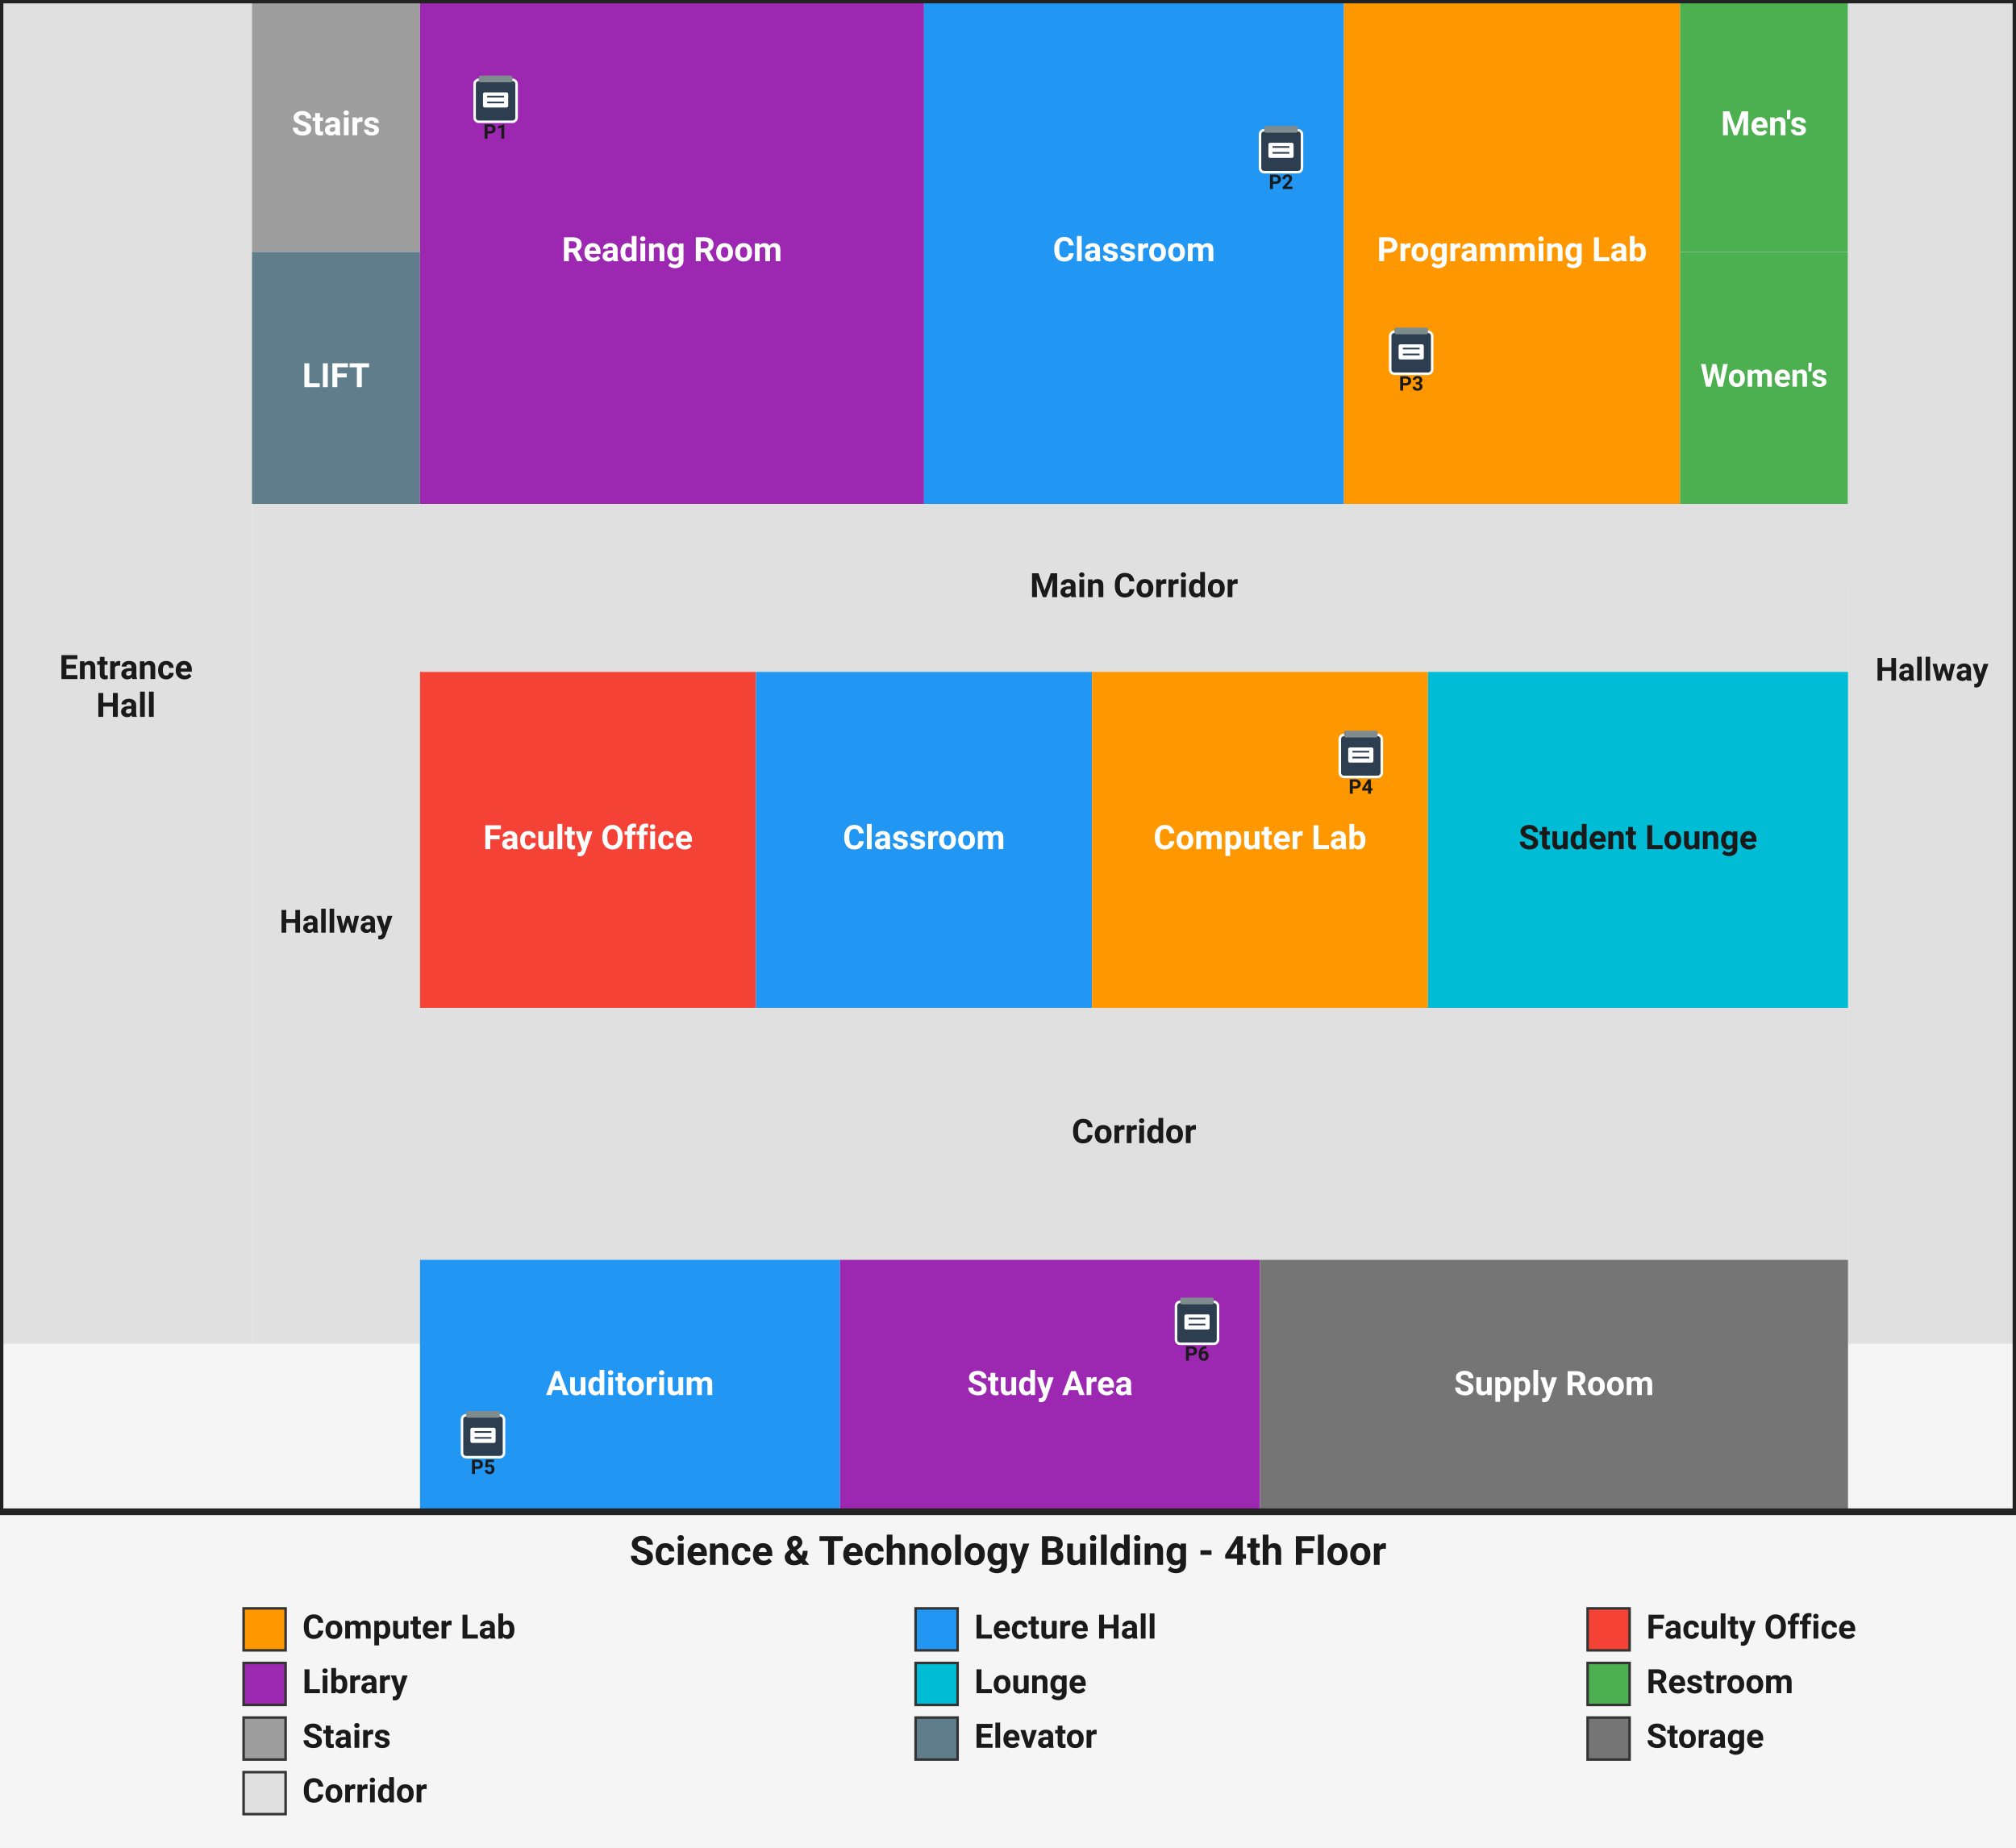
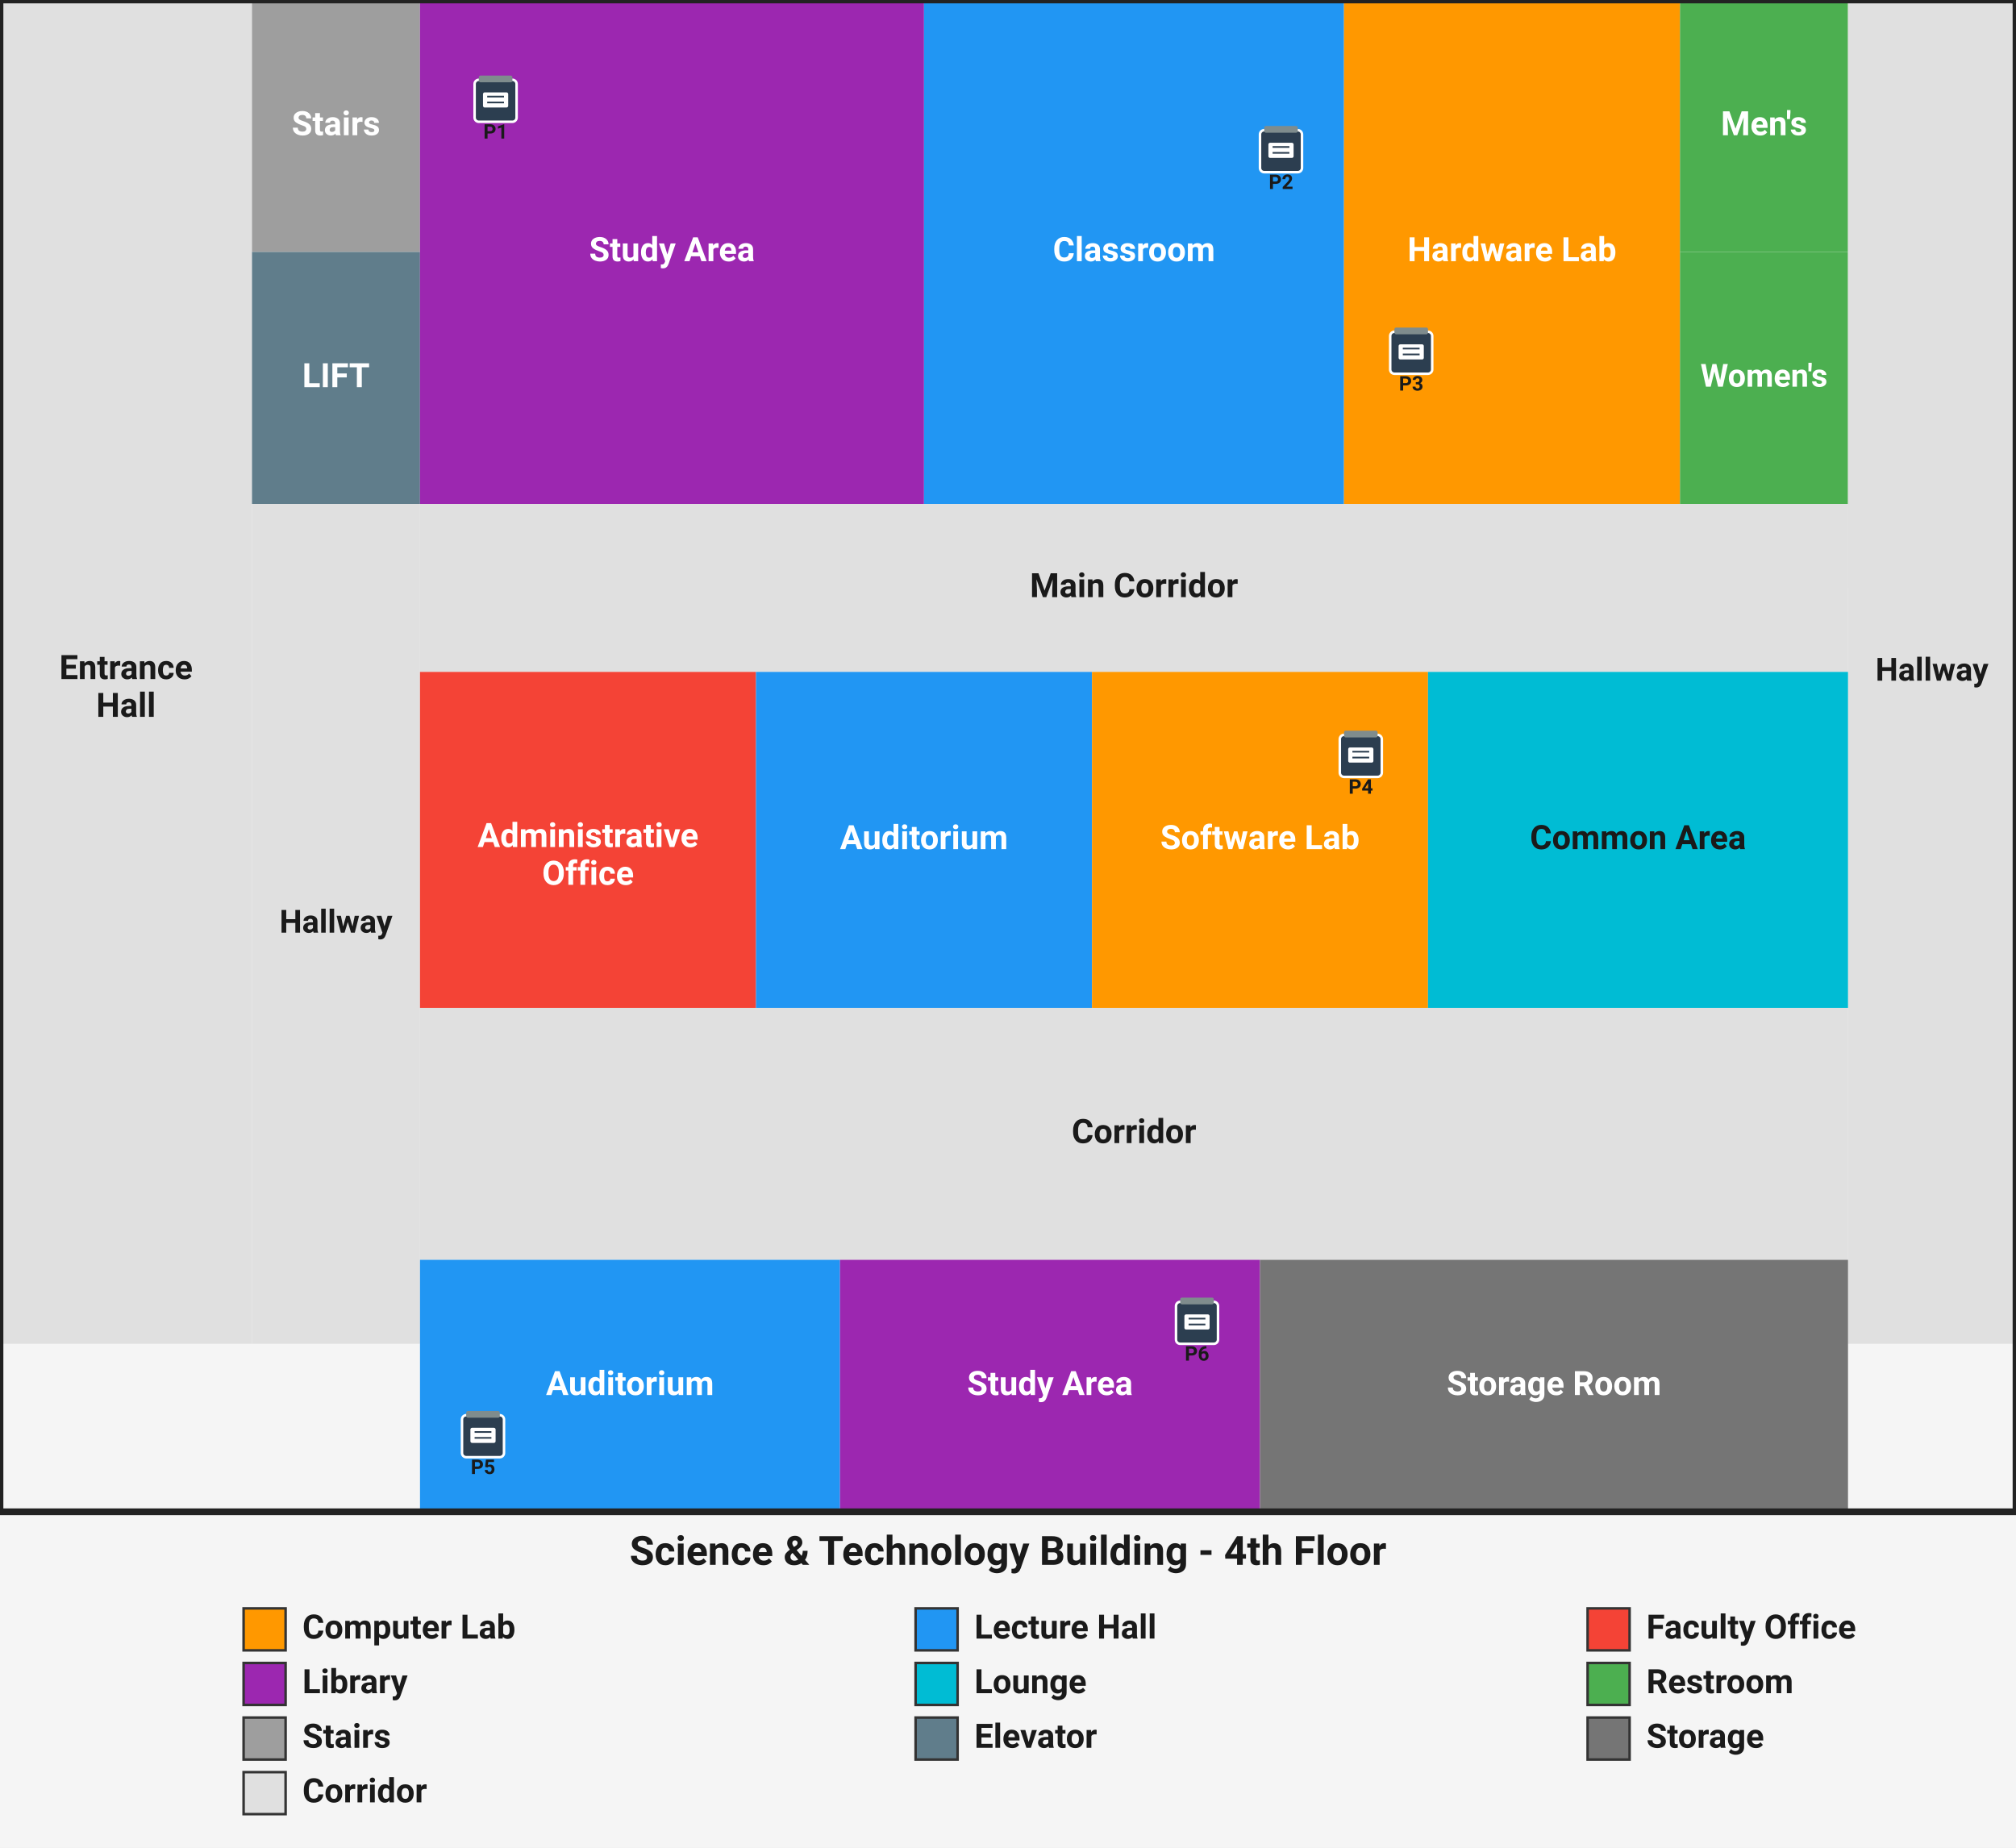
<svg xmlns="http://www.w3.org/2000/svg" viewBox="0 0 2400 2200" width="2400" height="2200" style="display:block; max-width:100%; height:auto;">
  <defs>
    <style>
      text { 
        -webkit-font-smoothing: antialiased;
        -moz-osx-font-smoothing: grayscale;
      }
    </style>
  </defs>
  <rect x="0" y="0" width="2400" height="2200" fill="#f5f5f5" />
  <rect x="0" y="0" width="300" height="1600" fill="#E0E0E0" stroke="none" />
  <g>
    <text x="150.0" y="797.5" font-family="Roboto,Segoe UI,Arial,sans-serif" font-size="40" font-weight="600" fill="#1a1a1a" text-anchor="middle" dominant-baseline="middle">
                  Entrance
                </text>
    <text x="150.0" y="842.5" font-family="Roboto,Segoe UI,Arial,sans-serif" font-size="40" font-weight="600" fill="#1a1a1a" text-anchor="middle" dominant-baseline="middle">
                  Hall
                </text>
  </g>
  <rect x="300" y="0" width="200" height="300" fill="#9E9E9E" stroke="none" />
  <text x="400.0" y="150.0" font-family="Roboto,Segoe UI,Arial,sans-serif" font-size="40" font-weight="600" fill="white" text-anchor="middle" dominant-baseline="middle">
              Stairs
            </text>
  <rect x="300" y="300" width="200" height="300" fill="#607D8B" stroke="none" />
  <text x="400.0" y="450.0" font-family="Roboto,Segoe UI,Arial,sans-serif" font-size="40" font-weight="600" fill="white" text-anchor="middle" dominant-baseline="middle">
              LIFT
            </text>
  <rect x="300" y="600" width="200" height="1000" fill="#E0E0E0" stroke="none" />
  <text x="400.0" y="1100.0" font-family="Roboto,Segoe UI,Arial,sans-serif" font-size="38" font-weight="600" fill="#1a1a1a" text-anchor="middle" dominant-baseline="middle">
              Hallway
            </text>
  <rect x="500" y="0" width="600" height="600" fill="#9C27B0" stroke="none" />
  <text x="800.0" y="300.0" font-family="Roboto,Segoe UI,Arial,sans-serif" font-size="40" font-weight="600" fill="white" text-anchor="middle" dominant-baseline="middle">
-               Reading Room
+               Study Area
            </text>
  <rect x="1100" y="0" width="500" height="600" fill="#2196F3" stroke="none" />
  <text x="1350.0" y="300.0" font-family="Roboto,Segoe UI,Arial,sans-serif" font-size="40" font-weight="600" fill="white" text-anchor="middle" dominant-baseline="middle">
              Classroom
            </text>
  <rect x="1600" y="0" width="400" height="600" fill="#FF9800" stroke="none" />
  <text x="1800.0" y="300.0" font-family="Roboto,Segoe UI,Arial,sans-serif" font-size="40" font-weight="600" fill="white" text-anchor="middle" dominant-baseline="middle">
-               Programming Lab
+               Hardware Lab
            </text>
  <rect x="2000" y="0" width="200" height="300" fill="#4CAF50" stroke="none" />
  <text x="2100.0" y="150.0" font-family="Roboto,Segoe UI,Arial,sans-serif" font-size="40" font-weight="600" fill="white" text-anchor="middle" dominant-baseline="middle">
              Men's
            </text>
  <rect x="2000" y="300" width="200" height="300" fill="#4CAF50" stroke="none" />
  <text x="2100.0" y="450.0" font-family="Roboto,Segoe UI,Arial,sans-serif" font-size="38" font-weight="600" fill="white" text-anchor="middle" dominant-baseline="middle">
              Women's
            </text>
  <rect x="2000" y="600" width="200" height="100" fill="#E0E0E0" stroke="none" />
  <rect x="2200" y="0" width="200" height="1600" fill="#E0E0E0" stroke="none" />
  <text x="2300.0" y="800.0" font-family="Roboto,Segoe UI,Arial,sans-serif" font-size="38" font-weight="600" fill="#1a1a1a" text-anchor="middle" dominant-baseline="middle">
              Hallway
            </text>
  <rect x="500" y="600" width="1700" height="200" fill="#E0E0E0" stroke="none" />
  <text x="1350.0" y="700.0" font-family="Roboto,Segoe UI,Arial,sans-serif" font-size="40" font-weight="600" fill="#1a1a1a" text-anchor="middle" dominant-baseline="middle">
              Main Corridor
            </text>
  <rect x="500" y="800" width="400" height="400" fill="#F44336" stroke="none" />
-   <text x="700.0" y="1000.0" font-family="Roboto,Segoe UI,Arial,sans-serif" font-size="40" font-weight="600" fill="white" text-anchor="middle" dominant-baseline="middle">
-               Faculty Office
-             </text>
+   <g>
+     <text x="700.0" y="997.5" font-family="Roboto,Segoe UI,Arial,sans-serif" font-size="40" font-weight="600" fill="white" text-anchor="middle" dominant-baseline="middle">
+                   Administrative
+                 </text>
+     <text x="700.0" y="1042.5" font-family="Roboto,Segoe UI,Arial,sans-serif" font-size="40" font-weight="600" fill="white" text-anchor="middle" dominant-baseline="middle">
+                   Office
+                 </text>
+   </g>
  <rect x="900" y="800" width="400" height="400" fill="#2196F3" stroke="none" />
  <text x="1100.0" y="1000.0" font-family="Roboto,Segoe UI,Arial,sans-serif" font-size="40" font-weight="600" fill="white" text-anchor="middle" dominant-baseline="middle">
-               Classroom
+               Auditorium
            </text>
  <rect x="1300" y="800" width="400" height="400" fill="#FF9800" stroke="none" />
  <text x="1500.0" y="1000.0" font-family="Roboto,Segoe UI,Arial,sans-serif" font-size="40" font-weight="600" fill="white" text-anchor="middle" dominant-baseline="middle">
-               Computer Lab
+               Software Lab
            </text>
  <rect x="1700" y="800" width="500" height="400" fill="#00BCD4" stroke="none" />
  <text x="1950.0" y="1000.0" font-family="Roboto,Segoe UI,Arial,sans-serif" font-size="40" font-weight="600" fill="#1a1a1a" text-anchor="middle" dominant-baseline="middle">
-               Student Lounge
+               Common Area
            </text>
  <rect x="500" y="1200" width="1700" height="300" fill="#E0E0E0" stroke="none" />
  <text x="1350.0" y="1350.0" font-family="Roboto,Segoe UI,Arial,sans-serif" font-size="40" font-weight="600" fill="#1a1a1a" text-anchor="middle" dominant-baseline="middle">
              Corridor
            </text>
  <rect x="500" y="1500" width="500" height="300" fill="#2196F3" stroke="none" />
  <text x="750.0" y="1650.0" font-family="Roboto,Segoe UI,Arial,sans-serif" font-size="40" font-weight="600" fill="white" text-anchor="middle" dominant-baseline="middle">
              Auditorium
            </text>
  <rect x="1000" y="1500" width="500" height="300" fill="#9C27B0" stroke="none" />
  <text x="1250.0" y="1650.0" font-family="Roboto,Segoe UI,Arial,sans-serif" font-size="40" font-weight="600" fill="white" text-anchor="middle" dominant-baseline="middle">
              Study Area
            </text>
  <rect x="1500" y="1500" width="700" height="300" fill="#757575" stroke="none" />
  <text x="1850.0" y="1650.0" font-family="Roboto,Segoe UI,Arial,sans-serif" font-size="40" font-weight="600" fill="white" text-anchor="middle" dominant-baseline="middle">
-               Supply Room
+               Storage Room
            </text>
  <rect x="565.0" y="95.0" width="50" height="50" fill="#2C3E50" stroke="#FFF" stroke-width="3" rx="5" />
  <rect x="570.0" y="90.0" width="40" height="8" fill="#7F8C8D" rx="2" />
  <rect x="575.0" y="110.0" width="30" height="18" fill="white" rx="2" />
  <line x1="580.0" y1="115.0" x2="600.0" y2="115.0" stroke="#2C3E50" stroke-width="2" />
  <line x1="580.0" y1="122.0" x2="600.0" y2="122.0" stroke="#2C3E50" stroke-width="2" />
  <text x="590.0" y="165.0" font-family="Roboto,Segoe UI,Arial,sans-serif" font-size="24" font-weight="700" fill="#1a1a1a" text-anchor="middle">
      P1
    </text>
  <rect x="1500.0" y="155.0" width="50" height="50" fill="#2C3E50" stroke="#FFF" stroke-width="3" rx="5" />
  <rect x="1505.0" y="150.0" width="40" height="8" fill="#7F8C8D" rx="2" />
  <rect x="1510.0" y="170.0" width="30" height="18" fill="white" rx="2" />
  <line x1="1515.0" y1="175.0" x2="1535.0" y2="175.0" stroke="#2C3E50" stroke-width="2" />
  <line x1="1515.0" y1="182.0" x2="1535.0" y2="182.0" stroke="#2C3E50" stroke-width="2" />
  <text x="1525.0" y="225.0" font-family="Roboto,Segoe UI,Arial,sans-serif" font-size="24" font-weight="700" fill="#1a1a1a" text-anchor="middle">
      P2
    </text>
  <rect x="1655.0" y="395.0" width="50" height="50" fill="#2C3E50" stroke="#FFF" stroke-width="3" rx="5" />
  <rect x="1660.0" y="390.0" width="40" height="8" fill="#7F8C8D" rx="2" />
  <rect x="1665.0" y="410.0" width="30" height="18" fill="white" rx="2" />
  <line x1="1670.0" y1="415.0" x2="1690.0" y2="415.0" stroke="#2C3E50" stroke-width="2" />
  <line x1="1670.0" y1="422.0" x2="1690.0" y2="422.0" stroke="#2C3E50" stroke-width="2" />
  <text x="1680.0" y="465.0" font-family="Roboto,Segoe UI,Arial,sans-serif" font-size="24" font-weight="700" fill="#1a1a1a" text-anchor="middle">
      P3
    </text>
  <rect x="1595.0" y="875.0" width="50" height="50" fill="#2C3E50" stroke="#FFF" stroke-width="3" rx="5" />
  <rect x="1600.0" y="870.0" width="40" height="8" fill="#7F8C8D" rx="2" />
  <rect x="1605.0" y="890.0" width="30" height="18" fill="white" rx="2" />
  <line x1="1610.0" y1="895.0" x2="1630.0" y2="895.0" stroke="#2C3E50" stroke-width="2" />
  <line x1="1610.0" y1="902.0" x2="1630.0" y2="902.0" stroke="#2C3E50" stroke-width="2" />
  <text x="1620.0" y="945.0" font-family="Roboto,Segoe UI,Arial,sans-serif" font-size="24" font-weight="700" fill="#1a1a1a" text-anchor="middle">
      P4
    </text>
  <rect x="550.0" y="1685.0" width="50" height="50" fill="#2C3E50" stroke="#FFF" stroke-width="3" rx="5" />
  <rect x="555.0" y="1680.0" width="40" height="8" fill="#7F8C8D" rx="2" />
  <rect x="560.0" y="1700.0" width="30" height="18" fill="white" rx="2" />
  <line x1="565.0" y1="1705.0" x2="585.0" y2="1705.0" stroke="#2C3E50" stroke-width="2" />
  <line x1="565.0" y1="1712.0" x2="585.0" y2="1712.0" stroke="#2C3E50" stroke-width="2" />
  <text x="575.0" y="1755.0" font-family="Roboto,Segoe UI,Arial,sans-serif" font-size="24" font-weight="700" fill="#1a1a1a" text-anchor="middle">
      P5
    </text>
  <rect x="1400.0" y="1550.0" width="50" height="50" fill="#2C3E50" stroke="#FFF" stroke-width="3" rx="5" />
  <rect x="1405.0" y="1545.0" width="40" height="8" fill="#7F8C8D" rx="2" />
  <rect x="1410.0" y="1565.0" width="30" height="18" fill="white" rx="2" />
  <line x1="1415.0" y1="1570.0" x2="1435.0" y2="1570.0" stroke="#2C3E50" stroke-width="2" />
  <line x1="1415.0" y1="1577.0" x2="1435.0" y2="1577.0" stroke="#2C3E50" stroke-width="2" />
  <text x="1425.0" y="1620.0" font-family="Roboto,Segoe UI,Arial,sans-serif" font-size="24" font-weight="700" fill="#1a1a1a" text-anchor="middle">
      P6
    </text>
  <rect x="0" y="0" width="2400" height="1800" fill="none" stroke="#222" stroke-width="8" />
  <text x="1200.0" y="1850" font-family="Roboto,Segoe UI,Arial,sans-serif" font-size="48" font-weight="700" fill="#1a1a1a" text-anchor="middle" dominant-baseline="middle">
          Science &amp; Technology Building - 4th Floor
        </text>
  <rect x="290.0" y="1915.0" width="50" height="50" fill="#FF9800" stroke="#333" stroke-width="3" />
  <text x="360.0" y="1940" font-family="Roboto,Segoe UI,Arial,sans-serif" font-size="40" font-weight="700" fill="#1a1a1a" text-anchor="start" dominant-baseline="middle">
          Computer Lab
        </text>
  <rect x="1090.0" y="1915.0" width="50" height="50" fill="#2196F3" stroke="#333" stroke-width="3" />
  <text x="1160.0" y="1940" font-family="Roboto,Segoe UI,Arial,sans-serif" font-size="40" font-weight="700" fill="#1a1a1a" text-anchor="start" dominant-baseline="middle">
          Lecture Hall
        </text>
  <rect x="1890.0" y="1915.0" width="50" height="50" fill="#F44336" stroke="#333" stroke-width="3" />
  <text x="1960.0" y="1940" font-family="Roboto,Segoe UI,Arial,sans-serif" font-size="40" font-weight="700" fill="#1a1a1a" text-anchor="start" dominant-baseline="middle">
          Faculty Office
        </text>
  <rect x="290.0" y="1980.0" width="50" height="50" fill="#9C27B0" stroke="#333" stroke-width="3" />
  <text x="360.0" y="2005" font-family="Roboto,Segoe UI,Arial,sans-serif" font-size="40" font-weight="700" fill="#1a1a1a" text-anchor="start" dominant-baseline="middle">
          Library
        </text>
  <rect x="1090.0" y="1980.0" width="50" height="50" fill="#00BCD4" stroke="#333" stroke-width="3" />
  <text x="1160.0" y="2005" font-family="Roboto,Segoe UI,Arial,sans-serif" font-size="40" font-weight="700" fill="#1a1a1a" text-anchor="start" dominant-baseline="middle">
          Lounge
        </text>
  <rect x="1890.0" y="1980.0" width="50" height="50" fill="#4CAF50" stroke="#333" stroke-width="3" />
  <text x="1960.0" y="2005" font-family="Roboto,Segoe UI,Arial,sans-serif" font-size="40" font-weight="700" fill="#1a1a1a" text-anchor="start" dominant-baseline="middle">
          Restroom
        </text>
  <rect x="290.0" y="2045.0" width="50" height="50" fill="#9E9E9E" stroke="#333" stroke-width="3" />
  <text x="360.0" y="2070" font-family="Roboto,Segoe UI,Arial,sans-serif" font-size="40" font-weight="700" fill="#1a1a1a" text-anchor="start" dominant-baseline="middle">
          Stairs
        </text>
  <rect x="1090.0" y="2045.0" width="50" height="50" fill="#607D8B" stroke="#333" stroke-width="3" />
  <text x="1160.0" y="2070" font-family="Roboto,Segoe UI,Arial,sans-serif" font-size="40" font-weight="700" fill="#1a1a1a" text-anchor="start" dominant-baseline="middle">
          Elevator
        </text>
  <rect x="1890.0" y="2045.0" width="50" height="50" fill="#757575" stroke="#333" stroke-width="3" />
  <text x="1960.0" y="2070" font-family="Roboto,Segoe UI,Arial,sans-serif" font-size="40" font-weight="700" fill="#1a1a1a" text-anchor="start" dominant-baseline="middle">
          Storage
        </text>
  <rect x="290.0" y="2110.0" width="50" height="50" fill="#E0E0E0" stroke="#333" stroke-width="3" />
  <text x="360.0" y="2135" font-family="Roboto,Segoe UI,Arial,sans-serif" font-size="40" font-weight="700" fill="#1a1a1a" text-anchor="start" dominant-baseline="middle">
          Corridor
        </text>
</svg>
